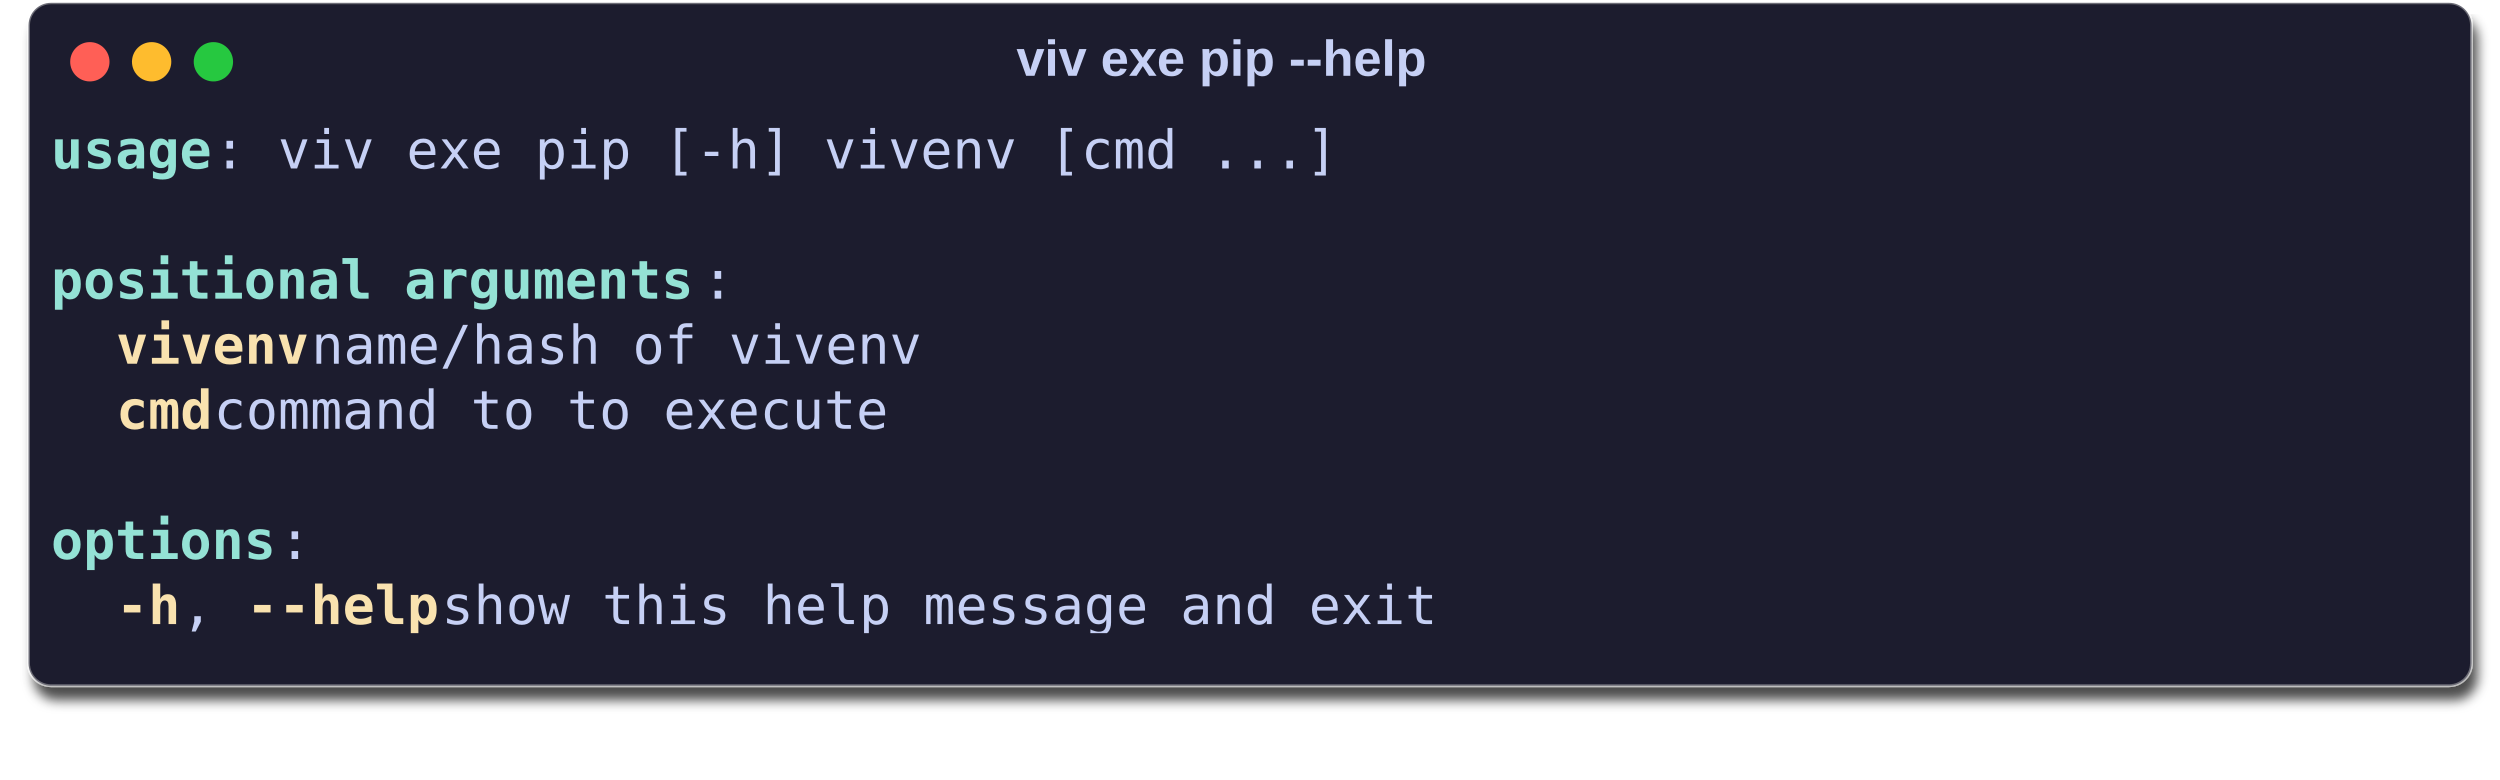
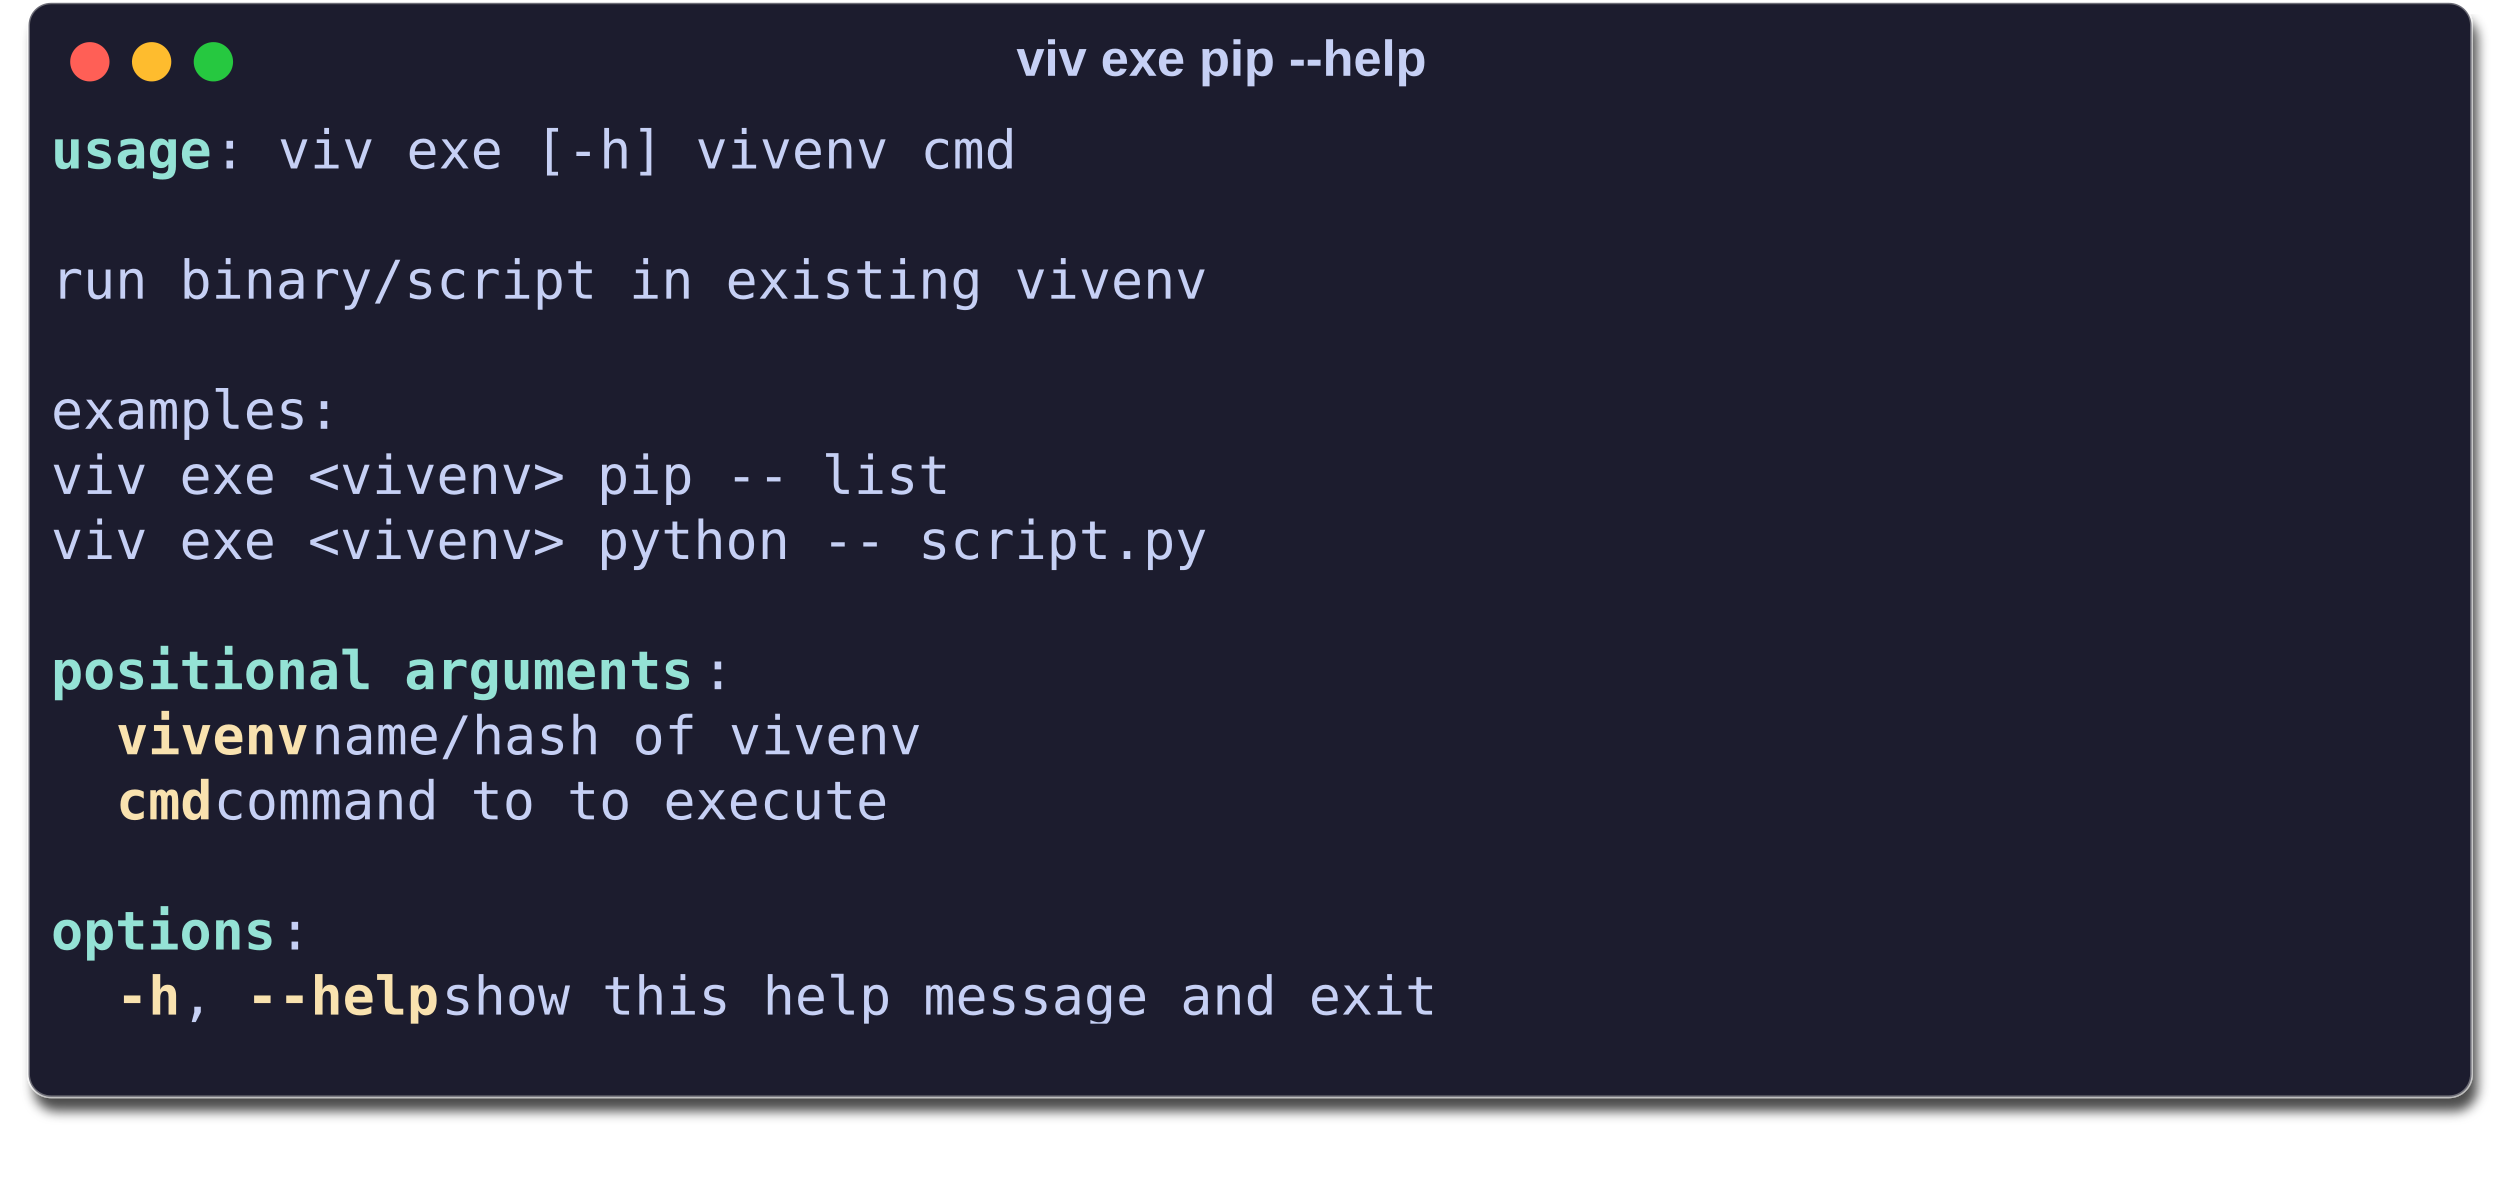
- <svg xmlns="http://www.w3.org/2000/svg" class="rich-terminal shadow" viewBox="0 0 890.333 277.533">
+ <svg xmlns="http://www.w3.org/2000/svg" class="rich-terminal shadow" viewBox="0 0 890.333 423.933">
  <style>

    @font-face {
        font-family: "Fira Code";
        src: local("FiraCode-Regular"),
                url("https://cdnjs.cloudflare.com/ajax/libs/firacode/6.2.0/woff2/FiraCode-Regular.woff2") format("woff2"),
                url("https://cdnjs.cloudflare.com/ajax/libs/firacode/6.2.0/woff/FiraCode-Regular.woff") format("woff");
        font-style: normal;
        font-weight: 400;
    }
    @font-face {
        font-family: "Fira Code";
        src: local("FiraCode-Bold"),
                url("https://cdnjs.cloudflare.com/ajax/libs/firacode/6.2.0/woff2/FiraCode-Bold.woff2") format("woff2"),
                url("https://cdnjs.cloudflare.com/ajax/libs/firacode/6.2.0/woff/FiraCode-Bold.woff") format("woff");
        font-style: bold;
        font-weight: 700;
    }

-     .terminal-2240111166-matrix {
+     .terminal-1793440407-matrix {
        font-family: Fira Code, monospace;
        font-size: 20px;
        line-height: 24.4px;
        font-variant-east-asian: full-width;
    }

-     .terminal-2240111166-title {
+     .terminal-1793440407-title {
        font-size: 18px;
        font-weight: bold;
        font-family: arial;
    }

    .shadow {
        -webkit-filter: drop-shadow( 2px 5px 2px rgba(0, 0, 0, .7));
        filter: drop-shadow( 2px 5px 2px rgba(0, 0, 0, .7));
    }
-     .terminal-2240111166-r1 { fill: #94e2d5;font-weight: bold }
- .terminal-2240111166-r2 { fill: #c6d0f5 }
- .terminal-2240111166-r3 { fill: #f9e2af;font-weight: bold }
+     .terminal-1793440407-r1 { fill: #94e2d5;font-weight: bold }
+ .terminal-1793440407-r2 { fill: #c6d0f5 }
+ .terminal-1793440407-r3 { fill: #f9e2af;font-weight: bold }
    </style>
  <defs>
-     <clipPath id="terminal-2240111166-clip-terminal">
-       <rect x="0" y="0" width="853.0" height="194.2" />
+     <clipPath id="terminal-1793440407-clip-terminal">
+       <rect x="0" y="0" width="853.0" height="340.6" />
    </clipPath>
-     <clipPath id="terminal-2240111166-line-0">
+     <clipPath id="terminal-1793440407-line-0">
      <rect x="0" y="1.5" width="854" height="24.65" />
    </clipPath>
-     <clipPath id="terminal-2240111166-line-1">
+     <clipPath id="terminal-1793440407-line-1">
      <rect x="0" y="25.9" width="854" height="24.65" />
    </clipPath>
-     <clipPath id="terminal-2240111166-line-2">
+     <clipPath id="terminal-1793440407-line-2">
      <rect x="0" y="50.3" width="854" height="24.65" />
    </clipPath>
-     <clipPath id="terminal-2240111166-line-3">
+     <clipPath id="terminal-1793440407-line-3">
      <rect x="0" y="74.7" width="854" height="24.65" />
    </clipPath>
-     <clipPath id="terminal-2240111166-line-4">
+     <clipPath id="terminal-1793440407-line-4">
      <rect x="0" y="99.1" width="854" height="24.65" />
    </clipPath>
-     <clipPath id="terminal-2240111166-line-5">
+     <clipPath id="terminal-1793440407-line-5">
      <rect x="0" y="123.5" width="854" height="24.65" />
    </clipPath>
-     <clipPath id="terminal-2240111166-line-6">
+     <clipPath id="terminal-1793440407-line-6">
      <rect x="0" y="147.9" width="854" height="24.65" />
    </clipPath>
+     <clipPath id="terminal-1793440407-line-7">
+       <rect x="0" y="172.3" width="854" height="24.65" />
+     </clipPath>
+     <clipPath id="terminal-1793440407-line-8">
+       <rect x="0" y="196.7" width="854" height="24.65" />
+     </clipPath>
+     <clipPath id="terminal-1793440407-line-9">
+       <rect x="0" y="221.1" width="854" height="24.65" />
+     </clipPath>
+     <clipPath id="terminal-1793440407-line-10">
+       <rect x="0" y="245.5" width="854" height="24.65" />
+     </clipPath>
+     <clipPath id="terminal-1793440407-line-11">
+       <rect x="0" y="269.9" width="854" height="24.65" />
+     </clipPath>
+     <clipPath id="terminal-1793440407-line-12">
+       <rect x="0" y="294.3" width="854" height="24.65" />
+     </clipPath>
  </defs>
-   <rect fill="#1e1e2e" stroke="rgba(255,255,255,0.35)" stroke-width="1" x="10.167" y="1" width="870" height="243.2" rx="8" />
-   <text class="terminal-2240111166-title" fill="#c6d0f5" text-anchor="middle" x="435" y="27">viv exe pip --help</text>
+   <rect fill="#1e1e2e" stroke="rgba(255,255,255,0.35)" stroke-width="1" x="10.167" y="1" width="870" height="389.6" rx="8" />
+   <text class="terminal-1793440407-title" fill="#c6d0f5" text-anchor="middle" x="435" y="27">viv exe pip --help</text>
  <g transform="translate(32,22)">
    <circle cx="0" cy="0" r="7" fill="#ff5f57" />
    <circle cx="22" cy="0" r="7" fill="#febc2e" />
    <circle cx="44" cy="0" r="7" fill="#28c840" />
  </g>
-   <g transform="translate(18.16667, 41) scale(.95)" clip-path="url(#terminal-2240111166-clip-terminal)">
-     <g class="terminal-2240111166-matrix">
-       <text class="terminal-2240111166-r1" x="0" y="20" textLength="61" clip-path="url(#terminal-2240111166-line-0)">usage</text>
-       <text class="terminal-2240111166-r2" x="61" y="20" textLength="427" clip-path="url(#terminal-2240111166-line-0)">: viv exe pip [-h] vivenv [cmd ...]</text>
-       <text class="terminal-2240111166-r2" x="854" y="20" textLength="12.2" clip-path="url(#terminal-2240111166-line-0)">
+   <g transform="translate(18.16667, 41) scale(.95)" clip-path="url(#terminal-1793440407-clip-terminal)">
+     <g class="terminal-1793440407-matrix">
+       <text class="terminal-1793440407-r1" x="0" y="20" textLength="61" clip-path="url(#terminal-1793440407-line-0)">usage</text>
+       <text class="terminal-1793440407-r2" x="61" y="20" textLength="305" clip-path="url(#terminal-1793440407-line-0)">: viv exe [-h] vivenv cmd</text>
+       <text class="terminal-1793440407-r2" x="854" y="20" textLength="12.2" clip-path="url(#terminal-1793440407-line-0)">
</text>
-       <text class="terminal-2240111166-r2" x="854" y="44.4" textLength="12.2" clip-path="url(#terminal-2240111166-line-1)">
+       <text class="terminal-1793440407-r2" x="854" y="44.4" textLength="12.2" clip-path="url(#terminal-1793440407-line-1)">
</text>
-       <text class="terminal-2240111166-r1" x="0" y="68.8" textLength="244" clip-path="url(#terminal-2240111166-line-2)">positional arguments</text>
-       <text class="terminal-2240111166-r2" x="244" y="68.8" textLength="12.2" clip-path="url(#terminal-2240111166-line-2)">:</text>
-       <text class="terminal-2240111166-r2" x="854" y="68.8" textLength="12.2" clip-path="url(#terminal-2240111166-line-2)">
+       <text class="terminal-1793440407-r2" x="0" y="68.8" textLength="439.2" clip-path="url(#terminal-1793440407-line-2)">run binary/script in existing vivenv</text>
+       <text class="terminal-1793440407-r2" x="854" y="68.8" textLength="12.2" clip-path="url(#terminal-1793440407-line-2)">
</text>
-       <text class="terminal-2240111166-r3" x="24.4" y="93.2" textLength="73.2" clip-path="url(#terminal-2240111166-line-3)">vivenv</text>
-       <text class="terminal-2240111166-r2" x="97.6" y="93.2" textLength="329.4" clip-path="url(#terminal-2240111166-line-3)">        name/hash of vivenv</text>
-       <text class="terminal-2240111166-r2" x="854" y="93.2" textLength="12.2" clip-path="url(#terminal-2240111166-line-3)">
+       <text class="terminal-1793440407-r2" x="854" y="93.2" textLength="12.2" clip-path="url(#terminal-1793440407-line-3)">
</text>
-       <text class="terminal-2240111166-r3" x="24.4" y="117.6" textLength="36.6" clip-path="url(#terminal-2240111166-line-4)">cmd</text>
-       <text class="terminal-2240111166-r2" x="61" y="117.6" textLength="390.4" clip-path="url(#terminal-2240111166-line-4)">           command to to execute</text>
-       <text class="terminal-2240111166-r2" x="854" y="117.6" textLength="12.2" clip-path="url(#terminal-2240111166-line-4)">
+       <text class="terminal-1793440407-r2" x="0" y="117.6" textLength="109.8" clip-path="url(#terminal-1793440407-line-4)">examples:</text>
+       <text class="terminal-1793440407-r2" x="854" y="117.6" textLength="12.2" clip-path="url(#terminal-1793440407-line-4)">
</text>
-       <text class="terminal-2240111166-r2" x="854" y="142" textLength="12.2" clip-path="url(#terminal-2240111166-line-5)">
+       <text class="terminal-1793440407-r2" x="0" y="142" textLength="390.4" clip-path="url(#terminal-1793440407-line-5)">    viv exe &lt;vivenv&gt; pip -- list</text>
+       <text class="terminal-1793440407-r2" x="854" y="142" textLength="12.2" clip-path="url(#terminal-1793440407-line-5)">
</text>
-       <text class="terminal-2240111166-r1" x="0" y="166.4" textLength="85.4" clip-path="url(#terminal-2240111166-line-6)">options</text>
-       <text class="terminal-2240111166-r2" x="85.4" y="166.4" textLength="12.2" clip-path="url(#terminal-2240111166-line-6)">:</text>
-       <text class="terminal-2240111166-r2" x="854" y="166.4" textLength="12.2" clip-path="url(#terminal-2240111166-line-6)">
+       <text class="terminal-1793440407-r2" x="0" y="166.4" textLength="488" clip-path="url(#terminal-1793440407-line-6)">    viv exe &lt;vivenv&gt; python -- script.py</text>
+       <text class="terminal-1793440407-r2" x="854" y="166.4" textLength="12.2" clip-path="url(#terminal-1793440407-line-6)">
</text>
-       <text class="terminal-2240111166-r3" x="24.4" y="190.8" textLength="24.4" clip-path="url(#terminal-2240111166-line-7)">-h</text>
-       <text class="terminal-2240111166-r2" x="48.8" y="190.8" textLength="24.4" clip-path="url(#terminal-2240111166-line-7)">, </text>
-       <text class="terminal-2240111166-r3" x="73.2" y="190.8" textLength="73.2" clip-path="url(#terminal-2240111166-line-7)">--help</text>
-       <text class="terminal-2240111166-r2" x="146.4" y="190.8" textLength="427" clip-path="url(#terminal-2240111166-line-7)">    show this help message and exit</text>
-       <text class="terminal-2240111166-r2" x="854" y="190.8" textLength="12.2" clip-path="url(#terminal-2240111166-line-7)">
+       <text class="terminal-1793440407-r2" x="854" y="190.8" textLength="12.2" clip-path="url(#terminal-1793440407-line-7)">
+ </text>
+       <text class="terminal-1793440407-r1" x="0" y="215.2" textLength="244" clip-path="url(#terminal-1793440407-line-8)">positional arguments</text>
+       <text class="terminal-1793440407-r2" x="244" y="215.2" textLength="12.2" clip-path="url(#terminal-1793440407-line-8)">:</text>
+       <text class="terminal-1793440407-r2" x="854" y="215.2" textLength="12.2" clip-path="url(#terminal-1793440407-line-8)">
+ </text>
+       <text class="terminal-1793440407-r3" x="24.4" y="239.6" textLength="73.2" clip-path="url(#terminal-1793440407-line-9)">vivenv</text>
+       <text class="terminal-1793440407-r2" x="97.6" y="239.6" textLength="329.4" clip-path="url(#terminal-1793440407-line-9)">        name/hash of vivenv</text>
+       <text class="terminal-1793440407-r2" x="854" y="239.6" textLength="12.2" clip-path="url(#terminal-1793440407-line-9)">
+ </text>
+       <text class="terminal-1793440407-r3" x="24.4" y="264" textLength="36.6" clip-path="url(#terminal-1793440407-line-10)">cmd</text>
+       <text class="terminal-1793440407-r2" x="61" y="264" textLength="390.4" clip-path="url(#terminal-1793440407-line-10)">           command to to execute</text>
+       <text class="terminal-1793440407-r2" x="854" y="264" textLength="12.2" clip-path="url(#terminal-1793440407-line-10)">
+ </text>
+       <text class="terminal-1793440407-r2" x="854" y="288.4" textLength="12.2" clip-path="url(#terminal-1793440407-line-11)">
+ </text>
+       <text class="terminal-1793440407-r1" x="0" y="312.8" textLength="85.4" clip-path="url(#terminal-1793440407-line-12)">options</text>
+       <text class="terminal-1793440407-r2" x="85.4" y="312.8" textLength="12.2" clip-path="url(#terminal-1793440407-line-12)">:</text>
+       <text class="terminal-1793440407-r2" x="854" y="312.8" textLength="12.2" clip-path="url(#terminal-1793440407-line-12)">
+ </text>
+       <text class="terminal-1793440407-r3" x="24.4" y="337.2" textLength="24.4" clip-path="url(#terminal-1793440407-line-13)">-h</text>
+       <text class="terminal-1793440407-r2" x="48.8" y="337.2" textLength="24.4" clip-path="url(#terminal-1793440407-line-13)">, </text>
+       <text class="terminal-1793440407-r3" x="73.2" y="337.2" textLength="73.2" clip-path="url(#terminal-1793440407-line-13)">--help</text>
+       <text class="terminal-1793440407-r2" x="146.4" y="337.2" textLength="427" clip-path="url(#terminal-1793440407-line-13)">    show this help message and exit</text>
+       <text class="terminal-1793440407-r2" x="854" y="337.2" textLength="12.2" clip-path="url(#terminal-1793440407-line-13)">
</text>
    </g>
  </g>
</svg>
